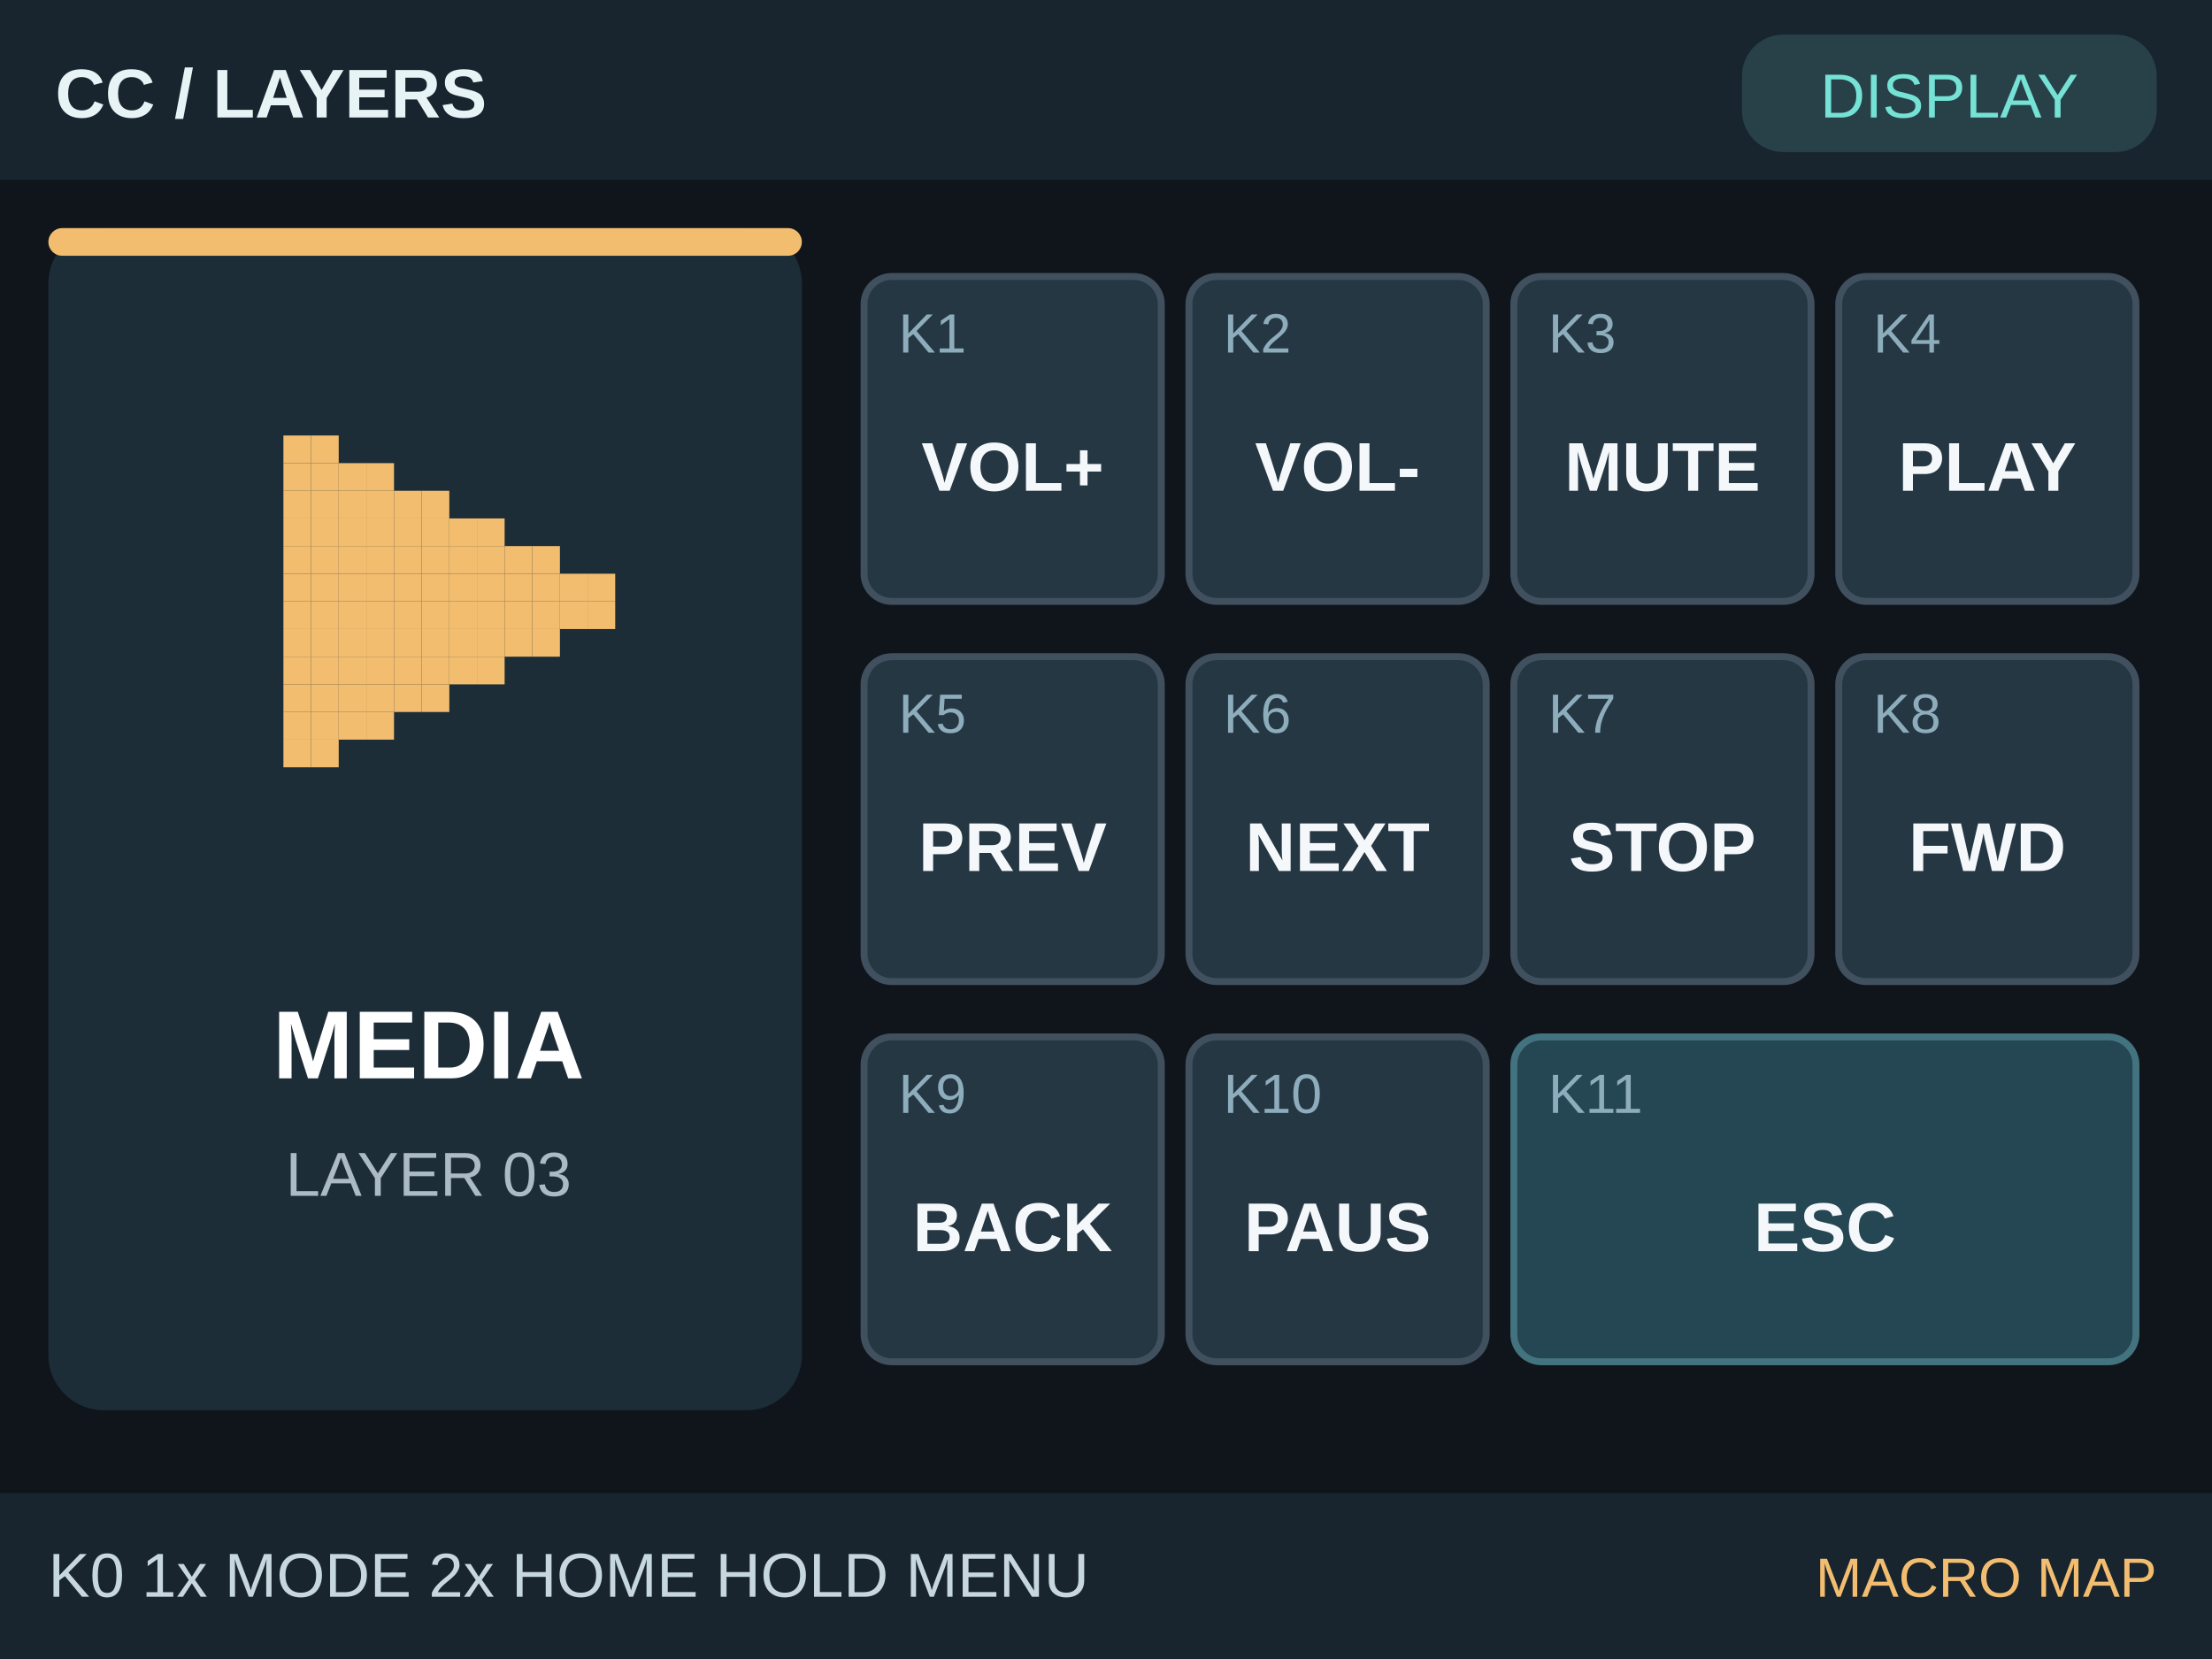
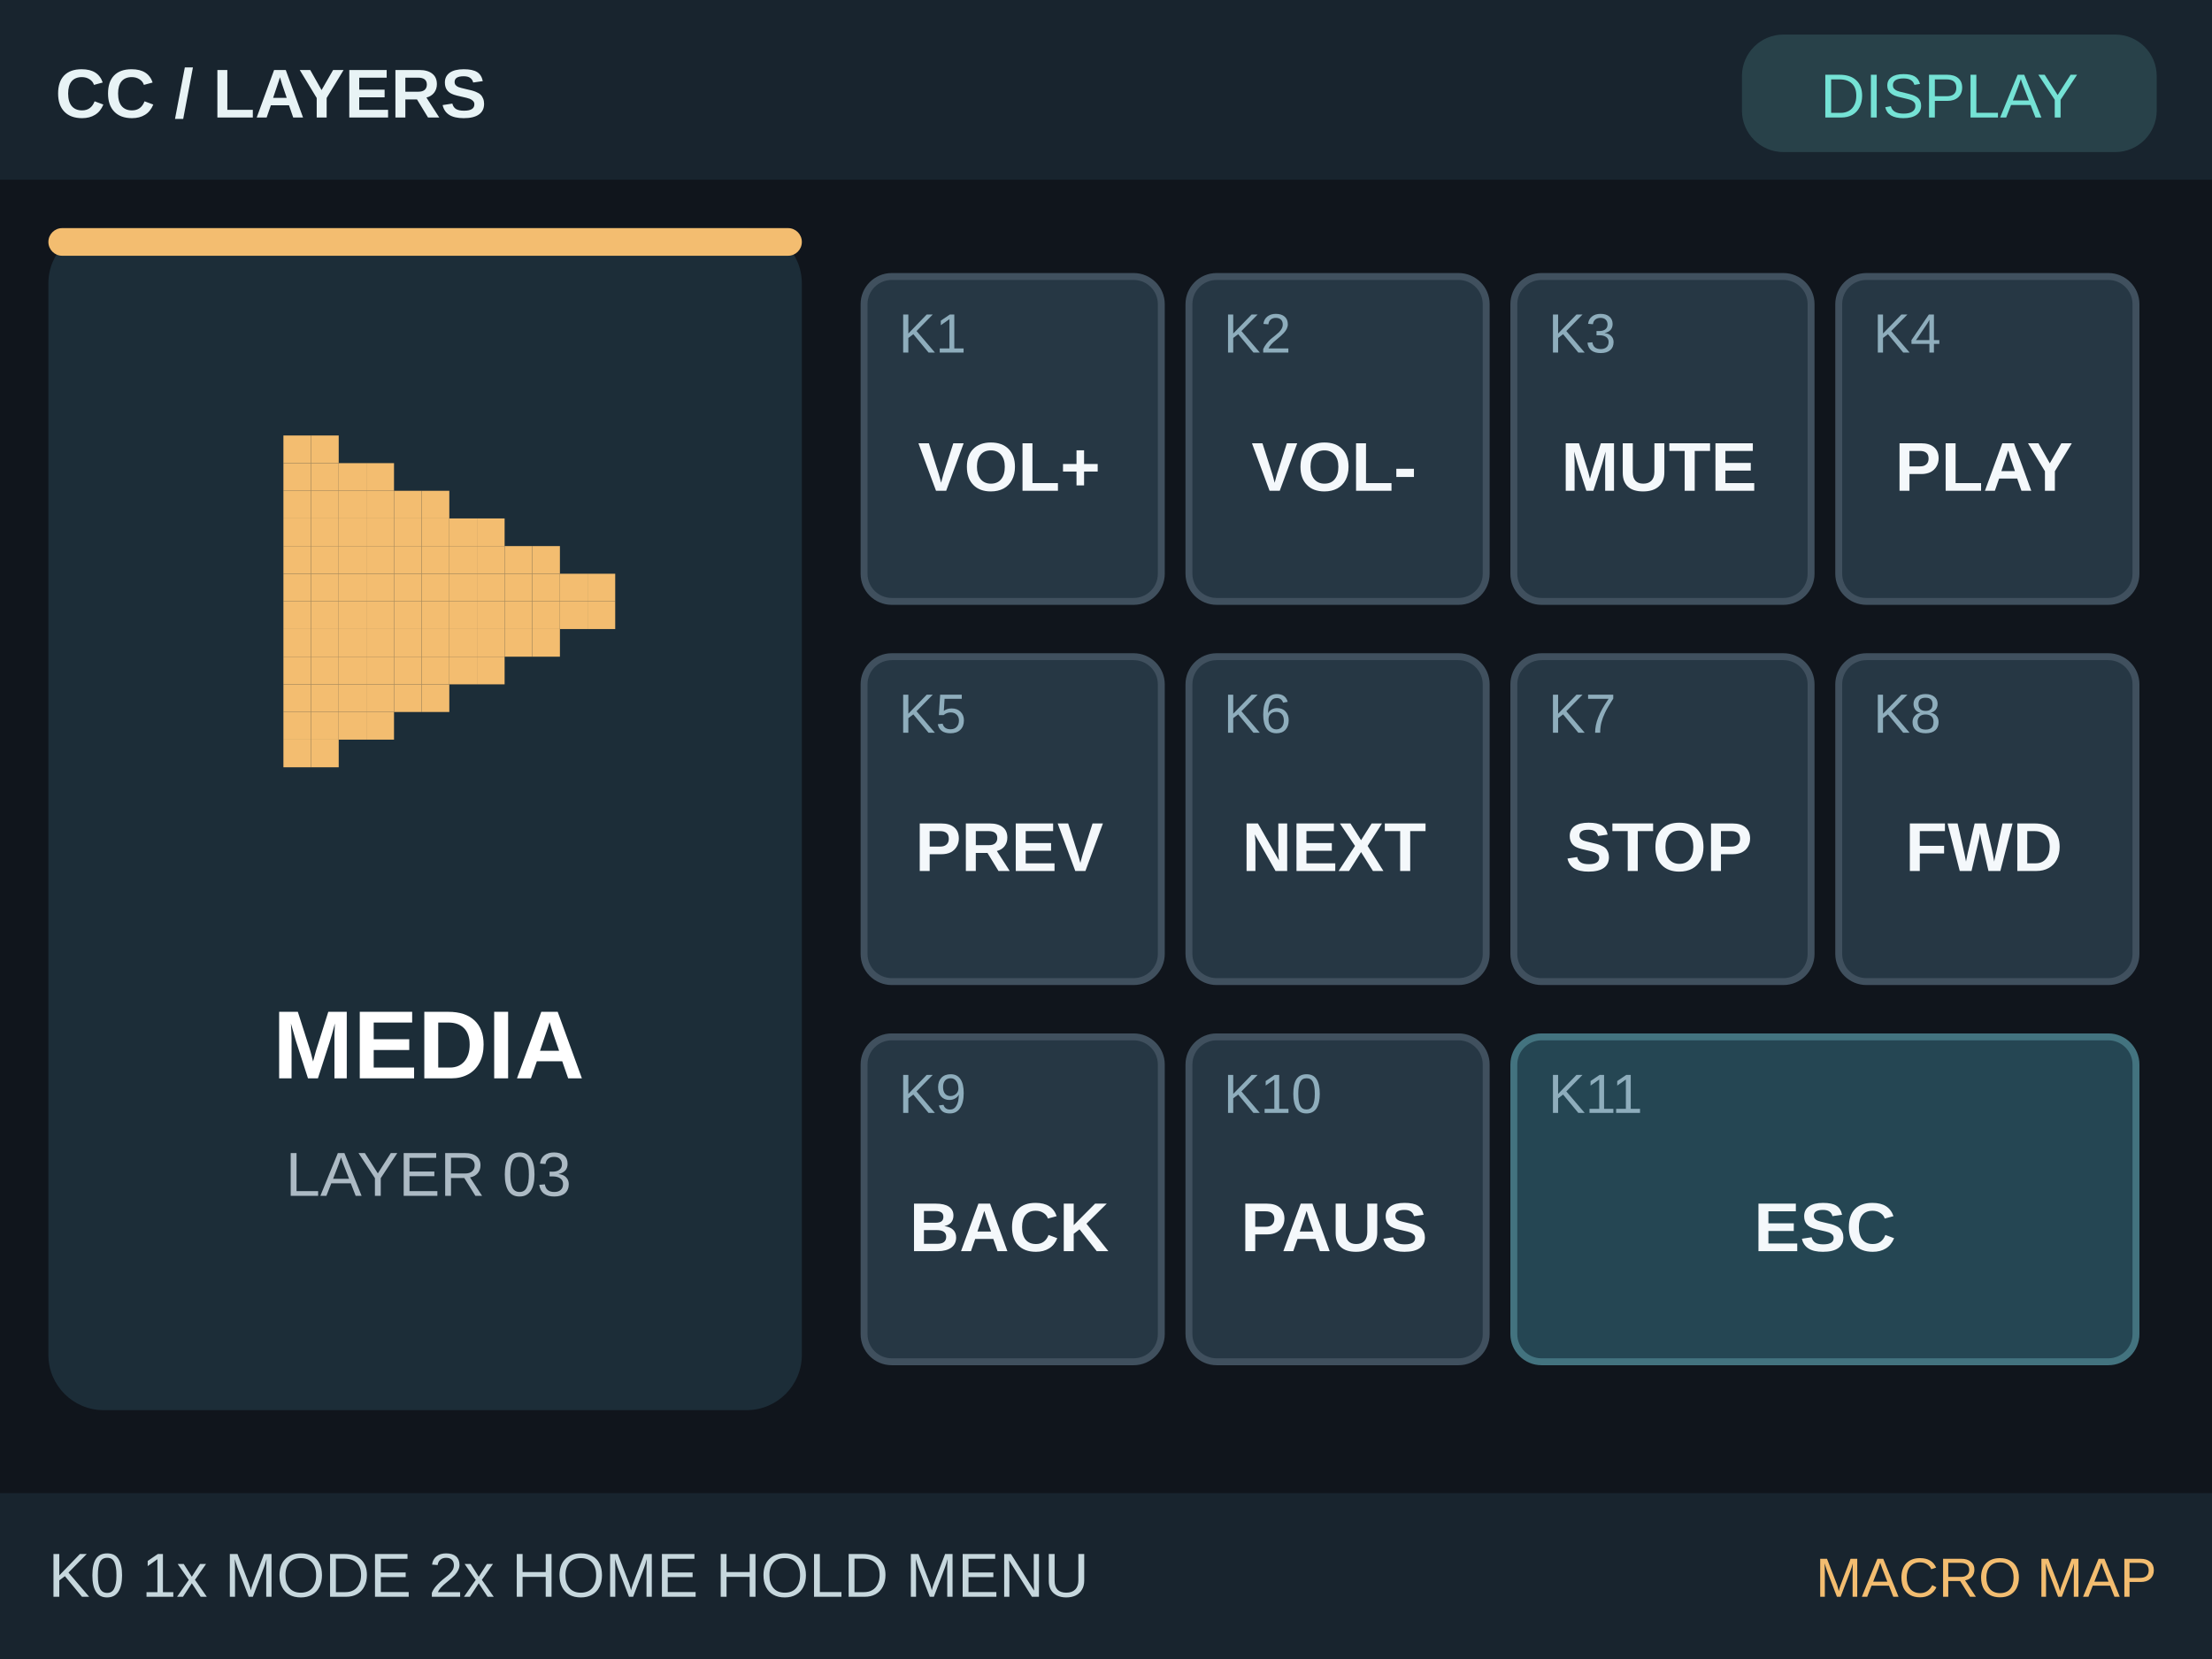
<svg xmlns="http://www.w3.org/2000/svg" width="640" height="480" viewBox="0 0 320 240">
  <rect width="320" height="240" fill="#10151C" />
  <rect width="320" height="26" fill="#18242E" />
  <text x="8" y="17" font-family="Arial" font-size="10" font-weight="bold" fill="#E8F3F5">CC / LAYERS</text>
  <rect x="252" y="5" width="60" height="17" rx="6" fill="#284149" />
  <text x="282" y="17" font-family="Arial" text-anchor="middle" font-size="9" fill="#75E2D5">DISPLAY</text>
  <rect x="7" y="33" width="109" height="171" rx="8" fill="#1C2D38" />
  <rect x="7" y="33" width="109" height="4" rx="2" fill="#F3BD70" />
  <rect x="41" y="63" width="4" height="4" fill="#F3BD70" />
  <rect x="45" y="63" width="4" height="4" fill="#F3BD70" />
  <rect x="41" y="67" width="4" height="4" fill="#F3BD70" />
  <rect x="45" y="67" width="4" height="4" fill="#F3BD70" />
  <rect x="49" y="67" width="4" height="4" fill="#F3BD70" />
  <rect x="53" y="67" width="4" height="4" fill="#F3BD70" />
  <rect x="41" y="71" width="4" height="4" fill="#F3BD70" />
  <rect x="45" y="71" width="4" height="4" fill="#F3BD70" />
  <rect x="49" y="71" width="4" height="4" fill="#F3BD70" />
  <rect x="53" y="71" width="4" height="4" fill="#F3BD70" />
  <rect x="57" y="71" width="4" height="4" fill="#F3BD70" />
  <rect x="61" y="71" width="4" height="4" fill="#F3BD70" />
  <rect x="41" y="75" width="4" height="4" fill="#F3BD70" />
  <rect x="45" y="75" width="4" height="4" fill="#F3BD70" />
  <rect x="49" y="75" width="4" height="4" fill="#F3BD70" />
  <rect x="53" y="75" width="4" height="4" fill="#F3BD70" />
  <rect x="57" y="75" width="4" height="4" fill="#F3BD70" />
  <rect x="61" y="75" width="4" height="4" fill="#F3BD70" />
  <rect x="65" y="75" width="4" height="4" fill="#F3BD70" />
  <rect x="69" y="75" width="4" height="4" fill="#F3BD70" />
  <rect x="41" y="79" width="4" height="4" fill="#F3BD70" />
  <rect x="45" y="79" width="4" height="4" fill="#F3BD70" />
  <rect x="49" y="79" width="4" height="4" fill="#F3BD70" />
  <rect x="53" y="79" width="4" height="4" fill="#F3BD70" />
  <rect x="57" y="79" width="4" height="4" fill="#F3BD70" />
  <rect x="61" y="79" width="4" height="4" fill="#F3BD70" />
  <rect x="65" y="79" width="4" height="4" fill="#F3BD70" />
  <rect x="69" y="79" width="4" height="4" fill="#F3BD70" />
  <rect x="73" y="79" width="4" height="4" fill="#F3BD70" />
  <rect x="77" y="79" width="4" height="4" fill="#F3BD70" />
  <rect x="41" y="83" width="4" height="4" fill="#F3BD70" />
  <rect x="45" y="83" width="4" height="4" fill="#F3BD70" />
  <rect x="49" y="83" width="4" height="4" fill="#F3BD70" />
  <rect x="53" y="83" width="4" height="4" fill="#F3BD70" />
  <rect x="57" y="83" width="4" height="4" fill="#F3BD70" />
  <rect x="61" y="83" width="4" height="4" fill="#F3BD70" />
  <rect x="65" y="83" width="4" height="4" fill="#F3BD70" />
  <rect x="69" y="83" width="4" height="4" fill="#F3BD70" />
  <rect x="73" y="83" width="4" height="4" fill="#F3BD70" />
  <rect x="77" y="83" width="4" height="4" fill="#F3BD70" />
  <rect x="81" y="83" width="4" height="4" fill="#F3BD70" />
  <rect x="85" y="83" width="4" height="4" fill="#F3BD70" />
  <rect x="41" y="87" width="4" height="4" fill="#F3BD70" />
  <rect x="45" y="87" width="4" height="4" fill="#F3BD70" />
  <rect x="49" y="87" width="4" height="4" fill="#F3BD70" />
  <rect x="53" y="87" width="4" height="4" fill="#F3BD70" />
  <rect x="57" y="87" width="4" height="4" fill="#F3BD70" />
  <rect x="61" y="87" width="4" height="4" fill="#F3BD70" />
  <rect x="65" y="87" width="4" height="4" fill="#F3BD70" />
  <rect x="69" y="87" width="4" height="4" fill="#F3BD70" />
  <rect x="73" y="87" width="4" height="4" fill="#F3BD70" />
  <rect x="77" y="87" width="4" height="4" fill="#F3BD70" />
  <rect x="81" y="87" width="4" height="4" fill="#F3BD70" />
  <rect x="85" y="87" width="4" height="4" fill="#F3BD70" />
  <rect x="41" y="91" width="4" height="4" fill="#F3BD70" />
  <rect x="45" y="91" width="4" height="4" fill="#F3BD70" />
  <rect x="49" y="91" width="4" height="4" fill="#F3BD70" />
  <rect x="53" y="91" width="4" height="4" fill="#F3BD70" />
  <rect x="57" y="91" width="4" height="4" fill="#F3BD70" />
  <rect x="61" y="91" width="4" height="4" fill="#F3BD70" />
  <rect x="65" y="91" width="4" height="4" fill="#F3BD70" />
  <rect x="69" y="91" width="4" height="4" fill="#F3BD70" />
  <rect x="73" y="91" width="4" height="4" fill="#F3BD70" />
  <rect x="77" y="91" width="4" height="4" fill="#F3BD70" />
  <rect x="41" y="95" width="4" height="4" fill="#F3BD70" />
  <rect x="45" y="95" width="4" height="4" fill="#F3BD70" />
  <rect x="49" y="95" width="4" height="4" fill="#F3BD70" />
  <rect x="53" y="95" width="4" height="4" fill="#F3BD70" />
  <rect x="57" y="95" width="4" height="4" fill="#F3BD70" />
  <rect x="61" y="95" width="4" height="4" fill="#F3BD70" />
  <rect x="65" y="95" width="4" height="4" fill="#F3BD70" />
  <rect x="69" y="95" width="4" height="4" fill="#F3BD70" />
  <rect x="41" y="99" width="4" height="4" fill="#F3BD70" />
  <rect x="45" y="99" width="4" height="4" fill="#F3BD70" />
  <rect x="49" y="99" width="4" height="4" fill="#F3BD70" />
  <rect x="53" y="99" width="4" height="4" fill="#F3BD70" />
  <rect x="57" y="99" width="4" height="4" fill="#F3BD70" />
  <rect x="61" y="99" width="4" height="4" fill="#F3BD70" />
  <rect x="41" y="103" width="4" height="4" fill="#F3BD70" />
  <rect x="45" y="103" width="4" height="4" fill="#F3BD70" />
  <rect x="49" y="103" width="4" height="4" fill="#F3BD70" />
  <rect x="53" y="103" width="4" height="4" fill="#F3BD70" />
  <rect x="41" y="107" width="4" height="4" fill="#F3BD70" />
  <rect x="45" y="107" width="4" height="4" fill="#F3BD70" />
  <text x="62" y="156" text-anchor="middle" font-family="Arial" font-weight="bold" font-size="14" fill="#FFFFFF">MEDIA</text>
  <text x="62" y="173" text-anchor="middle" font-family="Arial" font-size="9" fill="#ACBAC4">LAYER 03</text>
  <rect x="125" y="40" width="43" height="47" rx="4" fill="#263744" stroke="#40505E" />
  <text x="130" y="51" font-family="Arial" font-size="8" fill="#8EADBC">K1</text>
-   <text x="146.5" y="71" text-anchor="middle" font-family="Arial" font-weight="bold" font-size="10" fill="#F4F8FB">VOL+</text>
+   <text x="146" y="71" text-anchor="middle" font-family="Arial" font-weight="bold" font-size="10" fill="#F4F8FB">VOL+</text>
  <rect x="172" y="40" width="43" height="47" rx="4" fill="#263744" stroke="#40505E" />
  <text x="177" y="51" font-family="Arial" font-size="8" fill="#8EADBC">K2</text>
-   <text x="193.5" y="71" text-anchor="middle" font-family="Arial" font-weight="bold" font-size="10" fill="#F4F8FB">VOL-</text>
+   <text x="193" y="71" text-anchor="middle" font-family="Arial" font-weight="bold" font-size="10" fill="#F4F8FB">VOL-</text>
  <rect x="219" y="40" width="43" height="47" rx="4" fill="#263744" stroke="#40505E" />
  <text x="224" y="51" font-family="Arial" font-size="8" fill="#8EADBC">K3</text>
-   <text x="240.5" y="71" text-anchor="middle" font-family="Arial" font-weight="bold" font-size="10" fill="#F4F8FB">MUTE</text>
+   <text x="240" y="71" text-anchor="middle" font-family="Arial" font-weight="bold" font-size="10" fill="#F4F8FB">MUTE</text>
  <rect x="266" y="40" width="43" height="47" rx="4" fill="#263744" stroke="#40505E" />
  <text x="271" y="51" font-family="Arial" font-size="8" fill="#8EADBC">K4</text>
-   <text x="287.5" y="71" text-anchor="middle" font-family="Arial" font-weight="bold" font-size="10" fill="#F4F8FB">PLAY</text>
+   <text x="287" y="71" text-anchor="middle" font-family="Arial" font-weight="bold" font-size="10" fill="#F4F8FB">PLAY</text>
  <rect x="125" y="95" width="43" height="47" rx="4" fill="#263744" stroke="#40505E" />
  <text x="130" y="106" font-family="Arial" font-size="8" fill="#8EADBC">K5</text>
-   <text x="146.5" y="126" text-anchor="middle" font-family="Arial" font-weight="bold" font-size="10" fill="#F4F8FB">PREV</text>
+   <text x="146" y="126" text-anchor="middle" font-family="Arial" font-weight="bold" font-size="10" fill="#F4F8FB">PREV</text>
  <rect x="172" y="95" width="43" height="47" rx="4" fill="#263744" stroke="#40505E" />
  <text x="177" y="106" font-family="Arial" font-size="8" fill="#8EADBC">K6</text>
-   <text x="193.5" y="126" text-anchor="middle" font-family="Arial" font-weight="bold" font-size="10" fill="#F4F8FB">NEXT</text>
+   <text x="193" y="126" text-anchor="middle" font-family="Arial" font-weight="bold" font-size="10" fill="#F4F8FB">NEXT</text>
  <rect x="219" y="95" width="43" height="47" rx="4" fill="#263744" stroke="#40505E" />
  <text x="224" y="106" font-family="Arial" font-size="8" fill="#8EADBC">K7</text>
-   <text x="240.5" y="126" text-anchor="middle" font-family="Arial" font-weight="bold" font-size="10" fill="#F4F8FB">STOP</text>
+   <text x="240" y="126" text-anchor="middle" font-family="Arial" font-weight="bold" font-size="10" fill="#F4F8FB">STOP</text>
  <rect x="266" y="95" width="43" height="47" rx="4" fill="#263744" stroke="#40505E" />
  <text x="271" y="106" font-family="Arial" font-size="8" fill="#8EADBC">K8</text>
-   <text x="287.5" y="126" text-anchor="middle" font-family="Arial" font-weight="bold" font-size="10" fill="#F4F8FB">FWD</text>
+   <text x="287" y="126" text-anchor="middle" font-family="Arial" font-weight="bold" font-size="10" fill="#F4F8FB">FWD</text>
  <rect x="125" y="150" width="43" height="47" rx="4" fill="#263744" stroke="#40505E" />
  <text x="130" y="161" font-family="Arial" font-size="8" fill="#8EADBC">K9</text>
-   <text x="146.5" y="181" text-anchor="middle" font-family="Arial" font-weight="bold" font-size="10" fill="#F4F8FB">BACK</text>
+   <text x="146" y="181" text-anchor="middle" font-family="Arial" font-weight="bold" font-size="10" fill="#F4F8FB">BACK</text>
  <rect x="172" y="150" width="43" height="47" rx="4" fill="#263744" stroke="#40505E" />
  <text x="177" y="161" font-family="Arial" font-size="8" fill="#8EADBC">K10</text>
-   <text x="193.5" y="181" text-anchor="middle" font-family="Arial" font-weight="bold" font-size="10" fill="#F4F8FB">PAUS</text>
+   <text x="193" y="181" text-anchor="middle" font-family="Arial" font-weight="bold" font-size="10" fill="#F4F8FB">PAUS</text>
  <rect x="219" y="150" width="90" height="47" rx="4" fill="#254653" stroke="#43737F" />
  <text x="224" y="161" font-family="Arial" font-size="8" fill="#8EADBC">K11</text>
  <text x="264" y="181" text-anchor="middle" font-family="Arial" font-weight="bold" font-size="10" fill="#F4F8FB">ESC</text>
  <rect x="0" y="216" width="320" height="24" fill="#18242E" />
  <text x="7" y="231" font-family="Arial" font-size="9" fill="#C6D7DD">K0  1x MODE   2x HOME   HOLD MENU</text>
  <text x="312" y="231" font-family="Arial" font-size="8" text-anchor="end" fill="#F3BD70">MACRO MAP</text>
</svg>
